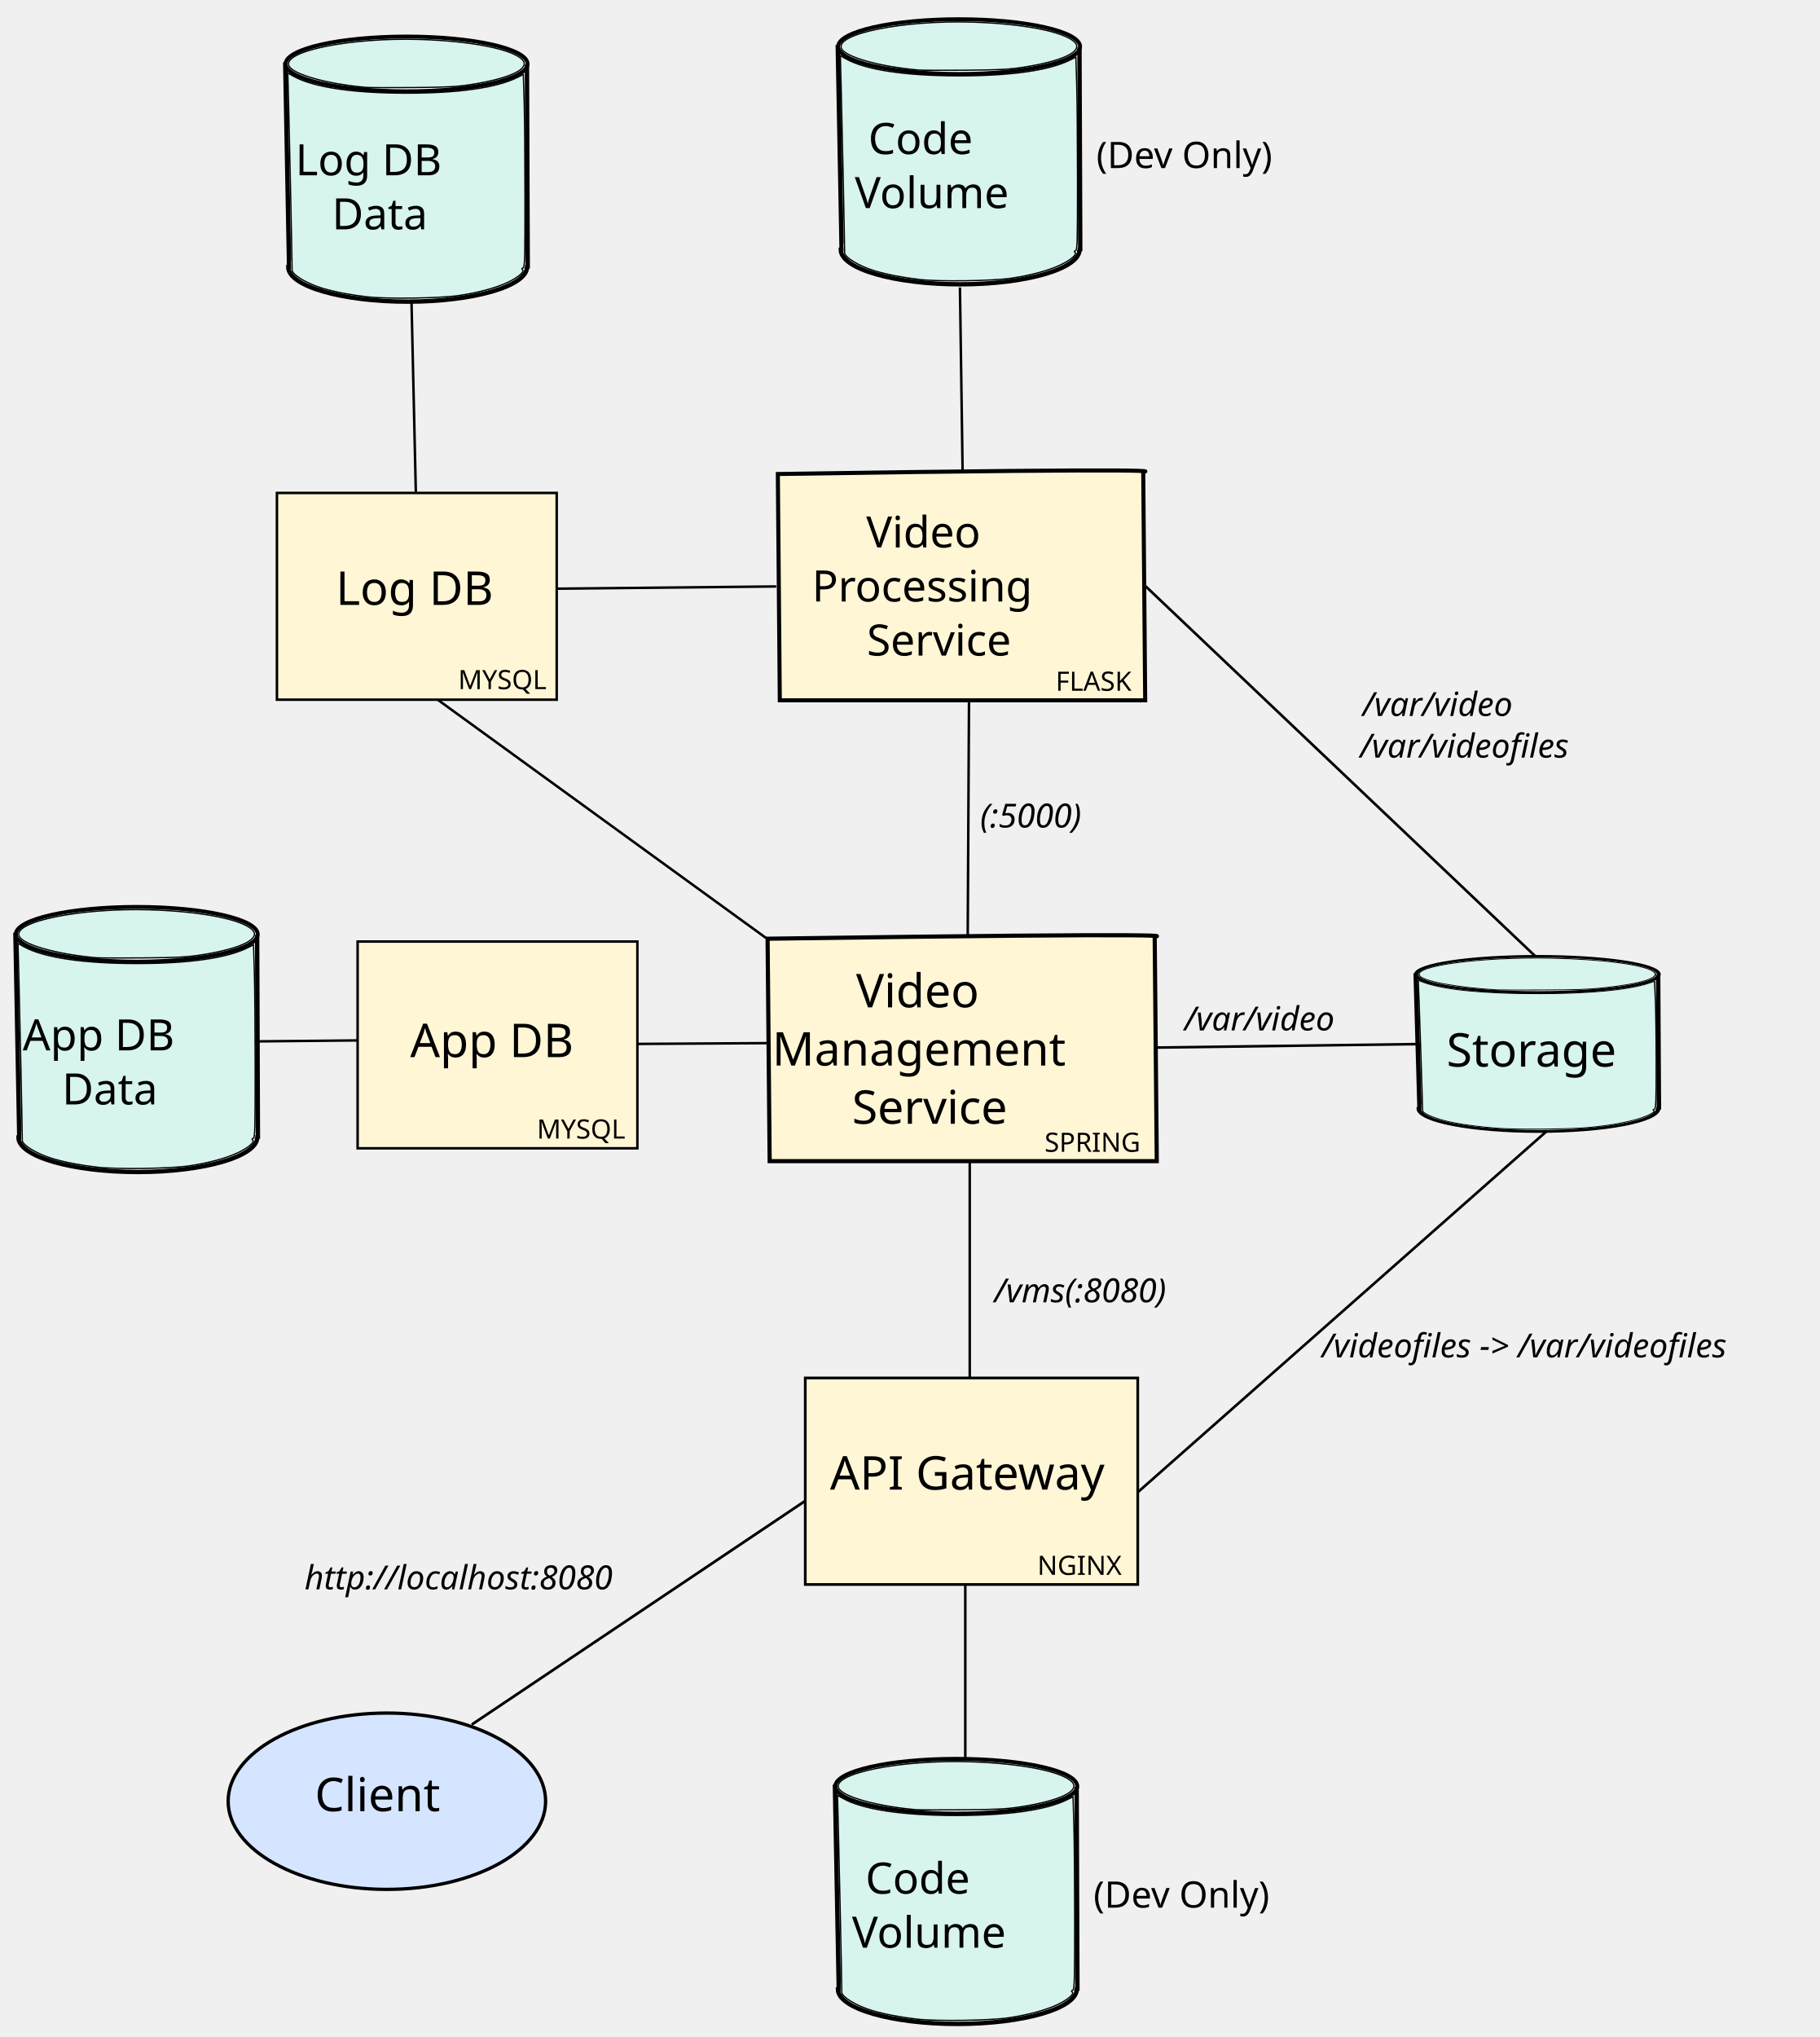
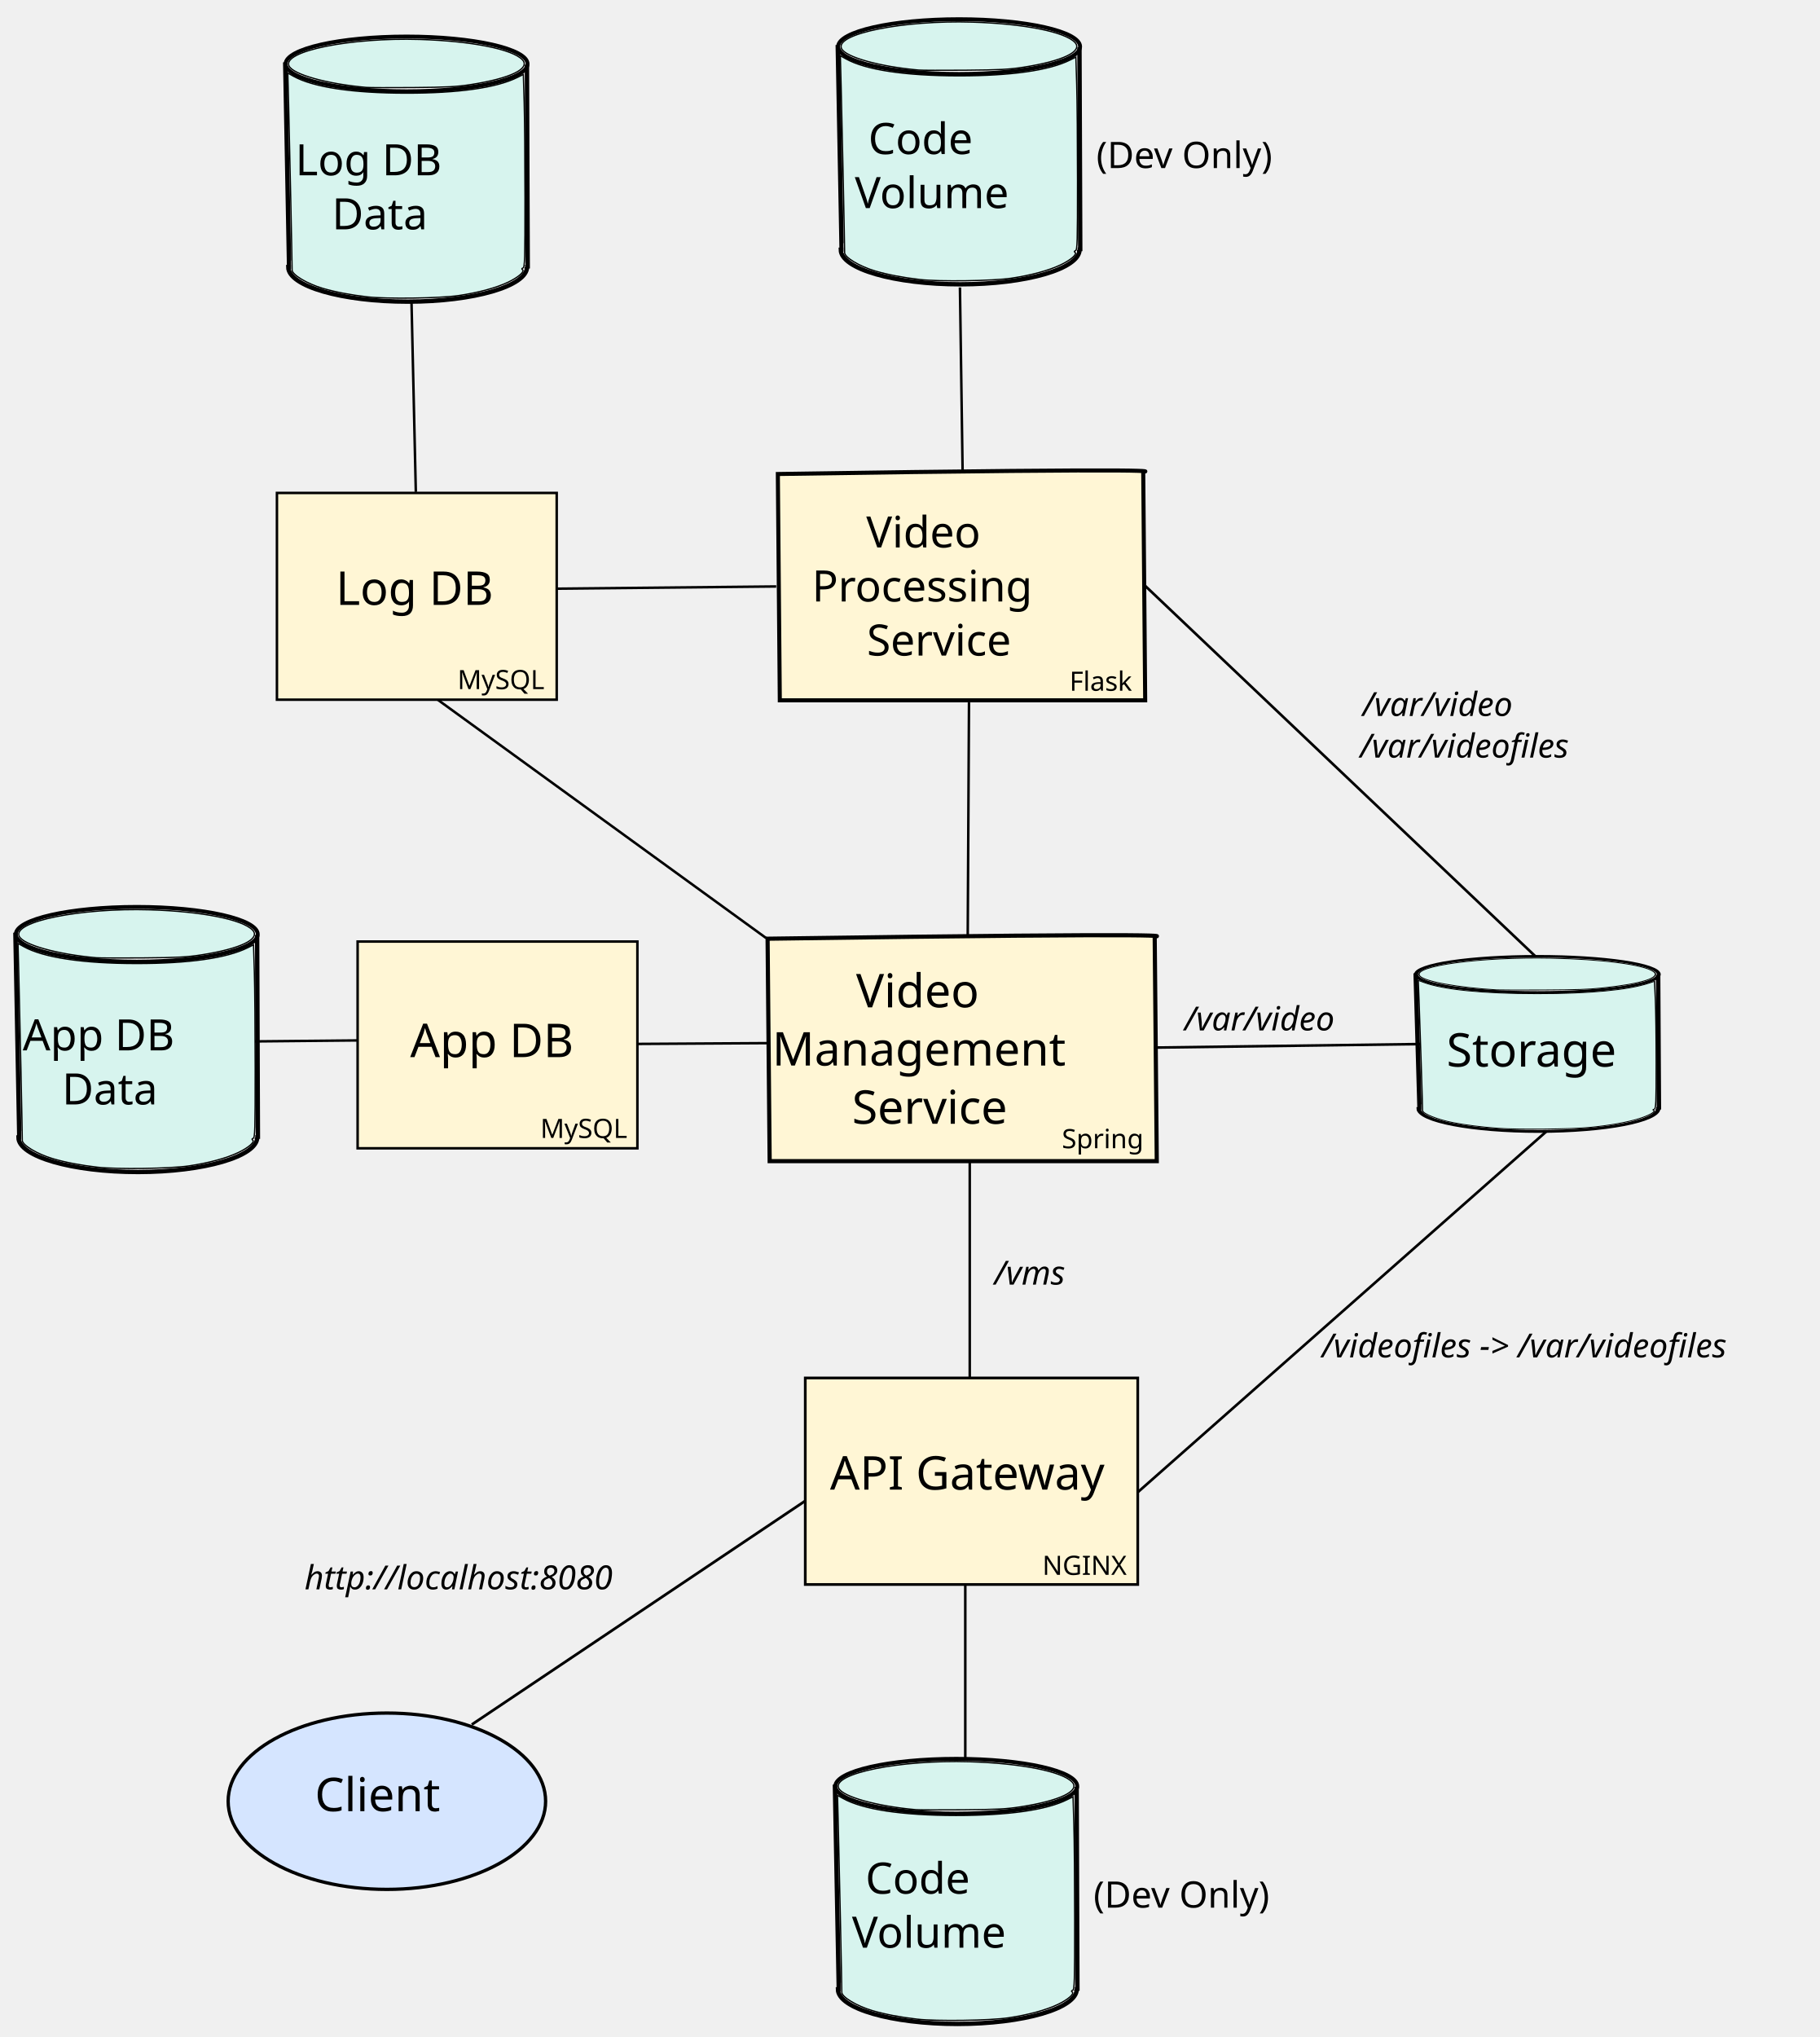
<svg xmlns="http://www.w3.org/2000/svg" width="193mm" height="216mm" viewBox="0 0 193 216" version="1.1" id="svg16">
  <defs id="defs10">
    </defs>
  <g id="layer1" transform="translate(0,-81)">
    <ellipse style="fill:#d5e5ff;fill-opacity:1;stroke:#000000;stroke-width:0.352;stroke-opacity:1" id="path971" cx="41.03" cy="271.999" rx="16.834" ry="9.349" />
    <path style="fill:#fff6d5;fill-opacity:1;stroke:#000000;stroke-width:0.44px;stroke-linecap:butt;stroke-linejoin:miter;stroke-opacity:1" d="m 81.406,180.539 c 46.982,-0.674 41.054,-0.225 41.054,-0.225 l 0.22,23.812 H 81.625 Z" id="path2435-6" />
    <path style="fill:#fff6d5;fill-opacity:1;stroke:#000000;stroke-width:0.431px;stroke-linecap:butt;stroke-linejoin:miter;stroke-opacity:1" d="m 82.493,131.262 c 44.346,-0.686 38.751,-0.229 38.751,-0.229 l 0.207,24.226 H 82.701 Z" id="path2435-6-2" />
    <text xml:space="preserve" style="font-style:normal;font-weight:normal;font-size:4.586px;line-height:1.25;font-family:sans-serif;text-align:center;letter-spacing:0px;word-spacing:0px;text-anchor:middle;fill:#000000;fill-opacity:1;stroke:none;stroke-width:0.265" x="101.966" y="139.049" id="text2572">
      <tspan id="tspan2570" x="102.696" y="139.049" style="font-size:4.586px;text-align:center;text-anchor:middle;stroke-width:0.265">Video </tspan>
      <tspan x="101.966" y="144.782" style="font-size:4.586px;text-align:center;text-anchor:middle;stroke-width:0.265" id="tspan2588">Processing</tspan>
      <tspan x="101.966" y="150.514" style="font-size:4.586px;text-align:center;text-anchor:middle;stroke-width:0.265" id="tspan2574"> Service</tspan>
    </text>
    <text xml:space="preserve" style="font-style:normal;font-weight:normal;font-size:4.939px;line-height:1.25;font-family:sans-serif;text-align:center;letter-spacing:0px;word-spacing:0px;text-anchor:middle;fill:#000000;fill-opacity:1;stroke:none;stroke-width:0.265" x="101.811" y="187.815" id="text2578">
      <tspan id="tspan2576" x="101.811" y="187.815" style="text-align:center;text-anchor:middle;stroke-width:0.265">Video</tspan>
      <tspan x="102.597" y="193.988" style="text-align:center;text-anchor:middle;stroke-width:0.265" id="tspan2580">Management </tspan>
      <tspan x="101.811" y="200.162" style="text-align:center;text-anchor:middle;stroke-width:0.265" id="tspan2582">Service</tspan>
    </text>
    <rect style="opacity:0;fill:#ffffff;fill-opacity:1;stroke:#000003;stroke-width:0.25;stroke-miterlimit:4;stroke-dasharray:none;stroke-opacity:1" id="rect2433-9" width="12.289" height="15.727" x="146.588" y="175.569" />
    <flowRoot xml:space="preserve" id="flowRoot2648" style="font-style:normal;font-weight:normal;font-size:18.667px;line-height:1.25;font-family:sans-serif;letter-spacing:0px;word-spacing:0px;fill:#000000;fill-opacity:1;stroke:none">
      <flowRegion id="flowRegion2650">
        <rect id="rect2652" width="138.571" height="144.286" x="574.286" y="432.52" />
      </flowRegion>
      <flowPara id="flowPara2654" />
    </flowRoot>
    <flowRoot xml:space="preserve" id="flowRoot2656" style="font-style:normal;font-weight:normal;font-size:18.667px;line-height:1.25;font-family:sans-serif;letter-spacing:0px;word-spacing:0px;fill:#000000;fill-opacity:1;stroke:none">
      <flowRegion id="flowRegion2658">
        <rect id="rect2660" width="158.571" height="145.714" x="567.143" y="431.091" />
      </flowRegion>
      <flowPara id="flowPara2662" />
    </flowRoot>
    <text xml:space="preserve" style="font-style:normal;font-weight:normal;font-size:4.004px;line-height:1.25;font-family:sans-serif;letter-spacing:0px;word-spacing:0px;fill:#000000;fill-opacity:1;stroke:none;stroke-width:0.215" x="9.942" y="128.085" id="text2596-4" transform="scale(0.9191573,1.087953)">
      <tspan x="9.942" y="131.628" style="font-size:4.939px;fill:#000000;fill-opacity:1;stroke-width:0.215" id="tspan2698" />
    </text>
    <text xml:space="preserve" style="font-style:normal;font-weight:normal;font-size:4.939px;line-height:1.25;font-family:sans-serif;letter-spacing:0px;word-spacing:0px;fill:#000000;fill-opacity:1;stroke:none;stroke-width:0.265" x="13.985" y="132.202" id="text2696">
      <tspan id="tspan2694" x="13.985" y="136.572" style="stroke-width:0.265" />
    </text>
    <text xml:space="preserve" style="font-style:normal;font-weight:normal;font-size:4.586px;line-height:1.25;font-family:sans-serif;letter-spacing:0px;word-spacing:0px;fill:#000000;fill-opacity:1;stroke:none;stroke-width:0.265" x="96.762" y="204.396" id="text2702">
      <tspan id="tspan2700" x="96.762" y="208.453" style="font-size:4.586px;stroke-width:0.265" />
    </text>
    <text xml:space="preserve" style="font-style:normal;font-weight:normal;font-size:4.939px;line-height:1.25;font-family:sans-serif;letter-spacing:0px;word-spacing:0px;fill:#000000;fill-opacity:1;stroke:none;stroke-width:0.265" x="33.393" y="273.053" id="text2720">
      <tspan id="tspan2718" x="33.393" y="273.053" style="stroke-width:0.265">Client</tspan>
    </text>
    <rect style="opacity:0;fill:#ffffff;fill-opacity:1;stroke:#000003;stroke-width:0.25;stroke-miterlimit:4;stroke-dasharray:none;stroke-opacity:1" id="rect2433-9-3" width="12.289" height="15.727" x="25.636" y="121.896" />
    <path style="fill:none;stroke:#000000;stroke-width:0.27px;stroke-linecap:butt;stroke-linejoin:miter;stroke-opacity:1" d="m 102.372,268.814 v -20.079" id="path2948" />
    <path style="fill:none;stroke:#000000;stroke-width:0.289px;stroke-linecap:butt;stroke-linejoin:miter;stroke-opacity:1" d="m 50.036,263.869 35.976,-24.129" id="path2950" />
    <path style="fill:none;stroke:#000000;stroke-width:0.265px;stroke-linecap:butt;stroke-linejoin:miter;stroke-opacity:1" d="M 102.845,230.26 V 204.085" id="path2952" />
    <path style="fill:none;stroke:#000000;stroke-width:0.276px;stroke-linecap:butt;stroke-linejoin:miter;stroke-opacity:1" d="m 122.404,192.084 28.392,-0.377" id="path2954" />
    <path style="fill:none;stroke:#000000;stroke-width:0.265px;stroke-linecap:butt;stroke-linejoin:miter;stroke-opacity:1" d="m 65.709,191.707 15.686,-0.095" id="path2956" />
    <path style="fill:none;stroke:#000000;stroke-width:0.265px;stroke-linecap:butt;stroke-linejoin:miter;stroke-opacity:1" d="M 26.994,191.429 40.759,191.295" id="path2958" />
    <path style="fill:none;stroke:#000000;stroke-width:0.265px;stroke-linecap:butt;stroke-linejoin:miter;stroke-opacity:1" d="M 81.25,180.47 44.233,153.61" id="path2960" />
    <path style="fill:none;stroke:#000000;stroke-width:0.265px;stroke-linecap:butt;stroke-linejoin:miter;stroke-opacity:1" d="m 55.726,143.454 26.593,-0.267" id="path2962" />
    <path style="fill:none;stroke:#000000;stroke-width:0.265px;stroke-linecap:butt;stroke-linejoin:miter;stroke-opacity:1" d="m 43.632,112.584 0.468,20.58" id="path2964" />
    <path style="fill:none;stroke:#000000;stroke-width:0.265px;stroke-linecap:butt;stroke-linejoin:miter;stroke-opacity:1" d="m 101.805,111.481 0.283,19.466" id="path2966" />
    <path style="fill:none;stroke:#000000;stroke-width:0.279px;stroke-linecap:butt;stroke-linejoin:miter;stroke-opacity:1" d="m 121.371,143.048 42.904,40.727" id="path2968" />
    <path style="fill:none;stroke:#000000;stroke-width:0.28px;stroke-linecap:butt;stroke-linejoin:miter;stroke-opacity:1" d="m 120.237,239.609 44.761,-39.514" id="path2970" />
    <text xml:space="preserve" style="font-style:normal;font-weight:normal;font-size:4.939px;line-height:1.25;font-family:sans-serif;letter-spacing:0px;word-spacing:0px;fill:#000000;fill-opacity:1;stroke:none;stroke-width:0.265" x="126.819" y="234.86" id="text2993">
      <tspan id="tspan2991" x="126.819" y="239.23" style="stroke-width:0.265" />
    </text>
    <text xml:space="preserve" style="font-style:normal;font-weight:normal;font-size:4.939px;line-height:1.25;font-family:sans-serif;letter-spacing:0px;word-spacing:0px;fill:#000000;fill-opacity:1;stroke:none;stroke-width:0.265" x="32.301" y="249.533" id="text3001">
      <tspan id="tspan2999" x="32.301" y="249.533" style="font-style:italic;font-size:3.528px;stroke-width:0.265">http://localhost:8080</tspan>
    </text>
    <flowRoot xml:space="preserve" id="flowRoot3003" style="font-style:normal;font-weight:normal;font-size:18.667px;line-height:1.25;font-family:sans-serif;letter-spacing:0px;word-spacing:0px;fill:#000000;fill-opacity:1;stroke:none">
      <flowRegion id="flowRegion3005">
        <rect id="rect3007" width="133.845" height="31.315" x="119.198" y="716.943" />
      </flowRegion>
      <flowPara id="flowPara3009" />
    </flowRoot>
-     <text xml:space="preserve" style="font-style:normal;font-weight:normal;font-size:3.881px;line-height:1.25;font-family:sans-serif;letter-spacing:0px;word-spacing:0px;fill:#000000;fill-opacity:1;stroke:none;stroke-width:0.265" x="105.438" y="219.091" id="text3033">
-       <tspan id="tspan3031" x="105.438" y="219.091" style="font-style:italic;font-size:3.528px;stroke-width:0.265">/vms(:8080)</tspan>
+     <text xml:space="preserve" style="font-style:normal;font-weight:normal;font-size:3.881px;line-height:1.25;font-family:sans-serif;letter-spacing:0px;word-spacing:0px;fill:#000000;fill-opacity:1;stroke:none;stroke-width:0.265" x="105.438" y="217.22" id="text3033">
+       <tspan id="tspan3031" x="105.438" y="217.22" style="font-style:italic;font-size:3.528px;stroke-width:0.265">/vms</tspan>
+       <tspan x="105.438" y="222.071" style="font-style:italic;font-size:3.528px;stroke-width:0.265" id="tspan188" />
    </text>
    <text xml:space="preserve" style="font-style:normal;font-weight:normal;font-size:4.939px;line-height:1.25;font-family:sans-serif;letter-spacing:0px;word-spacing:0px;fill:#000000;fill-opacity:1;stroke:none;stroke-width:0.265" x="116.273" y="98.821" id="text2997-8">
      <tspan id="tspan2995-9" x="116.273" y="98.821" style="font-style:normal;font-size:3.881px;stroke-width:0.265">(Dev Only)</tspan>
    </text>
-     <text xml:space="preserve" style="font-style:normal;font-weight:normal;font-size:3.881px;line-height:1.25;font-family:sans-serif;letter-spacing:0px;word-spacing:0px;fill:#000000;fill-opacity:1;stroke:none;stroke-width:0.265" x="110.782" y="203.132" id="text3055-2">
-       <tspan id="tspan3053-6" x="110.782" y="203.132" style="font-size:2.822px;stroke-width:0.265">SPRING</tspan>
-     </text>
-     <text xml:space="preserve" style="font-style:normal;font-weight:normal;font-size:3.881px;line-height:1.25;font-family:sans-serif;letter-spacing:0px;word-spacing:0px;fill:#000000;fill-opacity:1;stroke:none;stroke-width:0.265" x="111.949" y="154.248" id="text3055-6-0">
-       <tspan id="tspan3053-4-4" x="111.949" y="154.248" style="font-size:2.822px;stroke-width:0.265">FLASK</tspan>
+     <text xml:space="preserve" style="font-style:normal;font-weight:normal;font-size:3.881px;line-height:1.25;font-family:sans-serif;letter-spacing:0px;word-spacing:0px;fill:#000000;fill-opacity:1;stroke:none;stroke-width:0.265" x="112.615" y="202.754" id="text3055-2">
+       <tspan id="tspan3053-6" x="112.615" y="202.754" style="font-size:2.822px;stroke-width:0.265">Spring</tspan>
+     </text>
+     <text xml:space="preserve" style="font-style:normal;font-weight:normal;font-size:3.881px;line-height:1.25;font-family:sans-serif;letter-spacing:0px;word-spacing:0px;fill:#000000;fill-opacity:1;stroke:none;stroke-width:0.265" x="113.419" y="154.248" id="text3055-6-0">
+       <tspan id="tspan3053-4-4" x="113.419" y="154.248" style="font-size:2.822px;stroke-width:0.265">Flask</tspan>
    </text>
    <path style="fill:none;stroke:#000000;stroke-width:0.265px;stroke-linecap:butt;stroke-linejoin:miter;stroke-opacity:1" d="m 102.631,180.203 0.134,-24.722" id="path3109" />
-     <text xml:space="preserve" style="font-style:normal;font-weight:normal;font-size:3.881px;line-height:1.25;font-family:sans-serif;letter-spacing:0px;word-spacing:0px;fill:#000000;fill-opacity:1;stroke:none;stroke-width:0.265" x="103.956" y="168.747" id="text3033-8">
-       <tspan id="tspan3031-7" x="103.956" y="168.747" style="font-style:italic;font-size:3.528px;stroke-width:0.265">(:5000)</tspan>
-     </text>
    <text xml:space="preserve" style="font-style:normal;font-weight:normal;font-size:3.881px;line-height:1.25;font-family:sans-serif;letter-spacing:0px;word-spacing:0px;fill:#000000;fill-opacity:1;stroke:none;stroke-width:0.265" x="140.175" y="224.939" id="text3033-1">
      <tspan id="tspan3031-72" x="140.175" y="224.939" style="font-style:italic;font-size:3.528px;stroke-width:0.265">/videofiles -&gt; /var/videofiles</tspan>
    </text>
    <text xml:space="preserve" style="font-style:normal;font-weight:normal;font-size:3.881px;line-height:1.25;font-family:sans-serif;letter-spacing:0px;word-spacing:0px;fill:#000000;fill-opacity:1;stroke:none;stroke-width:0.265" x="125.605" y="190.263" id="text3033-7">
      <tspan id="tspan3031-2" x="125.605" y="190.263" style="font-style:italic;font-size:3.528px;stroke-width:0.265">/var/video</tspan>
    </text>
    <text xml:space="preserve" style="font-style:normal;font-weight:normal;font-size:3.881px;line-height:1.25;font-family:sans-serif;letter-spacing:0px;word-spacing:0px;fill:#000000;fill-opacity:1;stroke:none;stroke-width:0.265" x="144.494" y="156.925" id="text3033-7-2">
      <tspan id="tspan3031-2-6" x="144.494" y="156.925" style="font-style:italic;font-size:3.528px;stroke-width:0.265">/var/video</tspan>
    </text>
    <text xml:space="preserve" style="font-style:normal;font-weight:normal;font-size:3.881px;line-height:1.25;font-family:sans-serif;letter-spacing:0px;word-spacing:0px;fill:#000000;fill-opacity:1;stroke:none;stroke-width:0.265" x="144.227" y="161.334" id="text3033-7-1">
      <tspan id="tspan3031-2-0" x="144.227" y="161.334" style="font-style:italic;font-size:3.528px;stroke-width:0.265">/var/videofiles</tspan>
    </text>
    <path style="opacity:0;fill:#afdde9;fill-opacity:1;stroke:#000003;stroke-width:0.134;stroke-miterlimit:4;stroke-dasharray:none;stroke-opacity:1" d="m 98.646,275.868 c -3.751,-0.361 -6.942,-1.245 -8.29,-2.295 -1.982,-1.545 0.718,-3.316 6.414,-4.207 2.197,-0.344 8.742,-0.343 10.958,5.3e-4 3.662,0.568 6.347,1.598 6.887,2.641 0.281,0.543 0.248,0.724 -0.227,1.265 -0.916,1.043 -3.325,1.881 -6.927,2.407 -1.687,0.247 -7.024,0.361 -8.816,0.188 z" id="path4932" />
    <path style="opacity:0;fill:#afdde9;fill-opacity:1;stroke:#000003;stroke-width:0.134;stroke-miterlimit:4;stroke-dasharray:none;stroke-opacity:1" d="m 98.646,275.868 c -3.751,-0.361 -6.942,-1.245 -8.29,-2.295 -1.982,-1.545 0.718,-3.316 6.414,-4.207 2.197,-0.344 8.742,-0.343 10.958,5.3e-4 3.662,0.568 6.347,1.598 6.887,2.641 0.281,0.543 0.248,0.724 -0.227,1.265 -0.916,1.043 -3.325,1.881 -6.927,2.407 -1.687,0.247 -7.024,0.361 -8.816,0.188 z" id="path4934" />
    <path style="opacity:0;fill:#afdde9;fill-opacity:1;stroke:#000003;stroke-width:0.134;stroke-miterlimit:4;stroke-dasharray:none;stroke-opacity:1" d="m 99.978,297.974 c -4.525,-0.269 -8.503,-1.281 -9.818,-2.497 l -0.605,-0.56 -0.063,-6.08 c -0.035,-3.344 -0.101,-8.494 -0.146,-11.445 l -0.083,-5.364 0.497,-0.55 c 1.34,-1.483 5.48,-2.606 10.253,-2.779 l 2.238,-0.081 v -9.535 -9.535 h -8.532 -8.532 l -0.087,-1.424 c -0.048,-0.783 -0.087,-2.914 -0.087,-4.734 0,-3.04 -0.019,-3.315 -0.234,-3.371 -0.206,-0.054 -0.204,-0.063 0.021,-0.077 0.247,-0.015 0.252,-0.158 0.159,-4.96 l -0.095,-4.944 3.449,-1.3e-4 c 1.897,-1.4e-4 5.93,-0.04 8.962,-0.089 l 5.512,-0.088 v -12.807 -12.807 H 92.093 81.402 v -1.938 c 0,-1.633 0.031,-1.938 0.2,-1.938 0.168,0 0.2,0.29 0.2,1.804 v 1.804 h 20.399 20.399 l -0.076,-1.804 c -0.063,-1.503 -0.044,-1.804 0.114,-1.804 0.155,0 0.189,0.355 0.189,1.938 v 1.938 h -9.956 -9.956 v 12.827 12.827 l 7.918,-0.085 c 4.355,-0.047 8.266,-0.041 8.692,0.013 0.7,0.088 0.766,0.124 0.688,0.371 -0.048,0.15 -0.043,2.275 0.011,4.723 0.089,4.023 0.119,4.443 0.315,4.371 0.181,-0.066 0.176,-0.032 -0.03,0.202 -0.232,0.264 -0.244,0.571 -0.2,5.168 l 0.046,4.887 -8.988,-5e-5 -8.988,-4e-5 0.034,9.521 0.034,9.521 2.005,0.089 c 6.359,0.284 11.038,2.027 10.696,3.986 -0.104,0.599 -0.108,-0.009 0.075,11.764 0.178,11.411 0.243,10.582 -0.897,11.337 -1.355,0.898 -4.181,1.677 -7.319,2.018 -1.449,0.157 -5.659,0.27 -7.032,0.189 z m 5.011,-0.32 c 4.697,-0.297 8.306,-1.22 9.623,-2.463 1.65,-1.556 -1.273,-3.25 -6.951,-4.029 -2.156,-0.296 -7.976,-0.337 -10.023,-0.072 -3.199,0.415 -5.622,1.084 -6.889,1.903 -0.682,0.441 -0.795,0.571 -0.795,0.917 0,0.222 -0.06,0.404 -0.134,0.404 -0.241,0 -0.141,0.249 0.301,0.754 1.099,1.255 4.777,2.263 9.394,2.574 2.348,0.158 3.108,0.16 5.473,0.01 z m 9.875,-13.695 c -0.092,-5.145 -0.171,-9.545 -0.176,-9.779 l -0.01,-0.425 -0.76,0.458 c -1.404,0.846 -3.455,1.451 -6.389,1.885 -2.486,0.368 -8.423,0.332 -10.982,-0.066 -2.991,-0.465 -5.2,-1.194 -6.401,-2.111 l -0.546,-0.417 0.048,2.354 c 0.027,1.295 0.104,5.684 0.172,9.753 0.068,4.069 0.156,7.432 0.196,7.472 0.04,0.04 0.178,-0.021 0.307,-0.134 0.965,-0.85 3.868,-1.703 7.251,-2.13 2.165,-0.274 7.92,-0.235 10.156,0.068 3.195,0.433 6.283,1.416 7.026,2.237 0.128,0.142 0.243,0.242 0.255,0.224 0.012,-0.019 -0.054,-4.244 -0.145,-9.389 z m -7.536,-8.141 c 2.836,-0.395 4.787,-0.937 6.214,-1.728 3.529,-1.956 -0.089,-4.312 -7.751,-5.046 -2.095,-0.201 -7.282,-0.08 -9.154,0.213 -4.264,0.667 -7.083,1.968 -7.083,3.271 0,1.516 3.841,2.972 9.154,3.471 1.792,0.168 6.877,0.062 8.619,-0.181 z m 12.74,-33.453 c -0.027,-3.804 -0.085,-8.143 -0.129,-9.644 l -0.08,-2.728 -11.577,0.089 c -6.368,0.049 -14.176,0.129 -17.352,0.177 l -5.775,0.088 0.073,9.299 c 0.04,5.115 0.096,9.375 0.125,9.466 0.041,0.133 3.639,0.167 17.408,0.167 h 17.356 z" id="path4936" />
    <rect style="fill:#fff6d5;fill-opacity:1;stroke:#000000;stroke-width:0.265;stroke-opacity:1" id="rect183" width="29.671" height="21.923" x="37.927" y="180.84" />
    <text xml:space="preserve" style="font-style:normal;font-weight:normal;font-size:4.939px;line-height:1.25;font-family:sans-serif;letter-spacing:0px;word-spacing:0px;fill:#000000;fill-opacity:1;stroke:none;stroke-width:0.265" x="43.505" y="193.092" id="text2596">
      <tspan id="tspan2594" x="43.505" y="193.092" style="stroke-width:0.265">App DB</tspan>
    </text>
-     <text xml:space="preserve" style="font-style:normal;font-weight:normal;font-size:3.881px;line-height:1.25;font-family:sans-serif;letter-spacing:0px;word-spacing:0px;fill:#000000;fill-opacity:1;stroke:none;stroke-width:0.265" x="56.933" y="201.73" id="text3055-6">
-       <tspan id="tspan3053-4" x="56.933" y="201.73" style="font-size:2.822px;stroke-width:0.265">MYSQL</tspan>
-     </text>
    <rect style="fill:#fff6d5;fill-opacity:1;stroke:#000000;stroke-width:0.265;stroke-opacity:1" id="rect183-3" width="29.671" height="21.923" x="29.37" y="133.271" />
-     <text xml:space="preserve" style="font-style:normal;font-weight:normal;font-size:3.881px;line-height:1.25;font-family:sans-serif;letter-spacing:0px;word-spacing:0px;fill:#000000;fill-opacity:1;stroke:none;stroke-width:0.265" x="48.583" y="154.074" id="text3055-6-9">
-       <tspan id="tspan3053-4-5" x="48.583" y="154.074" style="font-size:2.822px;stroke-width:0.265">MYSQL</tspan>
+     <text xml:space="preserve" style="font-style:normal;font-weight:normal;font-size:3.881px;line-height:1.25;font-family:sans-serif;letter-spacing:0px;word-spacing:0px;fill:#000000;fill-opacity:1;stroke:none;stroke-width:0.265" x="48.51" y="154.074" id="text3055-6-9">
+       <tspan id="tspan3053-4-5" x="48.51" y="154.074" style="font-size:2.822px;stroke-width:0.265">MySQL</tspan>
    </text>
    <text xml:space="preserve" style="font-style:normal;font-weight:normal;font-size:4.939px;line-height:1.25;font-family:sans-serif;letter-spacing:0px;word-spacing:0px;fill:#000000;fill-opacity:1;stroke:none;stroke-width:0.265" x="35.614" y="145.139" id="text2596-1-6">
      <tspan id="tspan2594-2-8" x="35.614" y="145.139" style="stroke-width:0.265">Log DB</tspan>
      <tspan x="35.614" y="151.312" style="stroke-width:0.265" id="tspan2646-8" />
    </text>
    <rect style="fill:#fff6d5;fill-opacity:1;stroke:#000000;stroke-width:0.288;stroke-opacity:1" id="rect183-6" width="35.26" height="21.899" x="85.402" y="227.118" />
    <text xml:space="preserve" style="font-style:normal;font-weight:normal;font-size:4.939px;line-height:1.25;font-family:sans-serif;letter-spacing:0px;word-spacing:0px;fill:#000000;fill-opacity:1;stroke:none;stroke-width:0.265" x="88.028" y="238.957" id="text2596-7">
      <tspan id="tspan2594-5" x="88.028" y="238.957" style="stroke-width:0.265">API Gateway</tspan>
    </text>
-     <text xml:space="preserve" style="font-style:normal;font-weight:normal;font-size:3.881px;line-height:1.25;font-family:sans-serif;letter-spacing:0px;word-spacing:0px;fill:#000000;fill-opacity:1;stroke:none;stroke-width:0.265" x="110.008" y="247.996" id="text3055-6-3">
-       <tspan id="tspan3053-4-56" x="110.008" y="247.996" style="font-size:2.822px;stroke-width:0.265">NGINX</tspan>
+     <text xml:space="preserve" style="font-style:normal;font-weight:normal;font-size:3.881px;line-height:1.25;font-family:sans-serif;letter-spacing:0px;word-spacing:0px;fill:#000000;fill-opacity:1;stroke:none;stroke-width:0.265" x="110.538" y="247.996" id="text3055-6-3">
+       <tspan id="tspan3053-4-56" x="110.538" y="247.996" style="font-size:2.822px;stroke-width:0.265">NGINX</tspan>
    </text>
    <flowRoot xml:space="preserve" id="flowRoot250" style="font-style:normal;font-weight:normal;font-size:40px;line-height:1.25;font-family:sans-serif;letter-spacing:0px;word-spacing:0px;fill:#000000;fill-opacity:1;stroke:none">
      <flowRegion id="flowRegion252">
        <rect id="rect254" width="127.279" height="91.419" x="334.361" y="666.436" />
      </flowRegion>
      <flowPara id="flowPara256" />
    </flowRoot>
    <g id="g1266" transform="translate(-2.138156,51.85029)">
      <g id="g1197">
        <ellipse style="fill:#ffffff;fill-opacity:1;stroke:#000000;stroke-width:0.416;stroke-opacity:1" id="path118-76" cx="103.856" cy="34.091" rx="12.829" ry="2.903" />
        <path style="fill:none;stroke:#000000;stroke-width:0.464px;stroke-linecap:butt;stroke-linejoin:miter;stroke-opacity:1" d="m 90.983,33.921 0.418,22.075" id="path139-6" />
        <path style="fill:none;stroke:#000000;stroke-width:0.464px;stroke-linecap:butt;stroke-linejoin:miter;stroke-opacity:1" d="m 116.62,34.167 0.083,21.62" id="path139-5-9" />
        <path style="fill:#ffffff;fill-opacity:1;stroke:#000000;stroke-width:0.463;stroke-opacity:1" id="path298" d="M 116.631,55.622 A 12.663,3.676 0 0 1 103.99,59.298 12.663,3.676 0 0 1 91.305,55.635 L 103.968,55.622 Z" />
        <path style="fill:#ffffff;stroke:#ffffff;stroke-width:0.265px;stroke-linecap:butt;stroke-linejoin:miter;stroke-opacity:1" d="m 91.974,55.789 c 8.052,-0.033 16.103,-0.067 24.154,-0.1" id="path300" transform="matrix(1.015949,0,0,3.718152,-1.626108,-151.6578)" />
        <path style="fill:#ffffff;stroke:#ffffff;stroke-width:0.265px;stroke-linecap:butt;stroke-linejoin:miter;stroke-opacity:1" d="m 91.974,55.789 c 8.052,-0.033 16.103,-0.067 24.154,-0.1" id="path300-9" transform="matrix(0.04895012,0,0,3.790597,87.09796,-156.0299)" />
        <path style="fill:#ffffff;stroke:#ffffff;stroke-width:0.265px;stroke-linecap:butt;stroke-linejoin:miter;stroke-opacity:1" d="m 91.974,55.789 c 8.052,-0.033 16.103,-0.067 24.154,-0.1" id="path300-9-2" transform="matrix(0.04895012,0,0,3.790597,110.7346,-155.9631)" />
      </g>
      <path transform="scale(0.2645833)" id="path1246" d="m 376.815,222.195 c -6.782,-0.775 -12.9,-1.94 -17.898,-3.409 -6.303,-1.853 -12.347,-5.486 -12.277,-7.381 0.046,-1.223 -1.018,-51.923 -1.399,-66.646 l -0.316,-12.241 2.249,1.257 c 7.891,4.411 23.738,6.795 45.218,6.804 20.941,0.009 36.265,-2.171 44.605,-6.346 l 2.32,-1.161 0.331,10.954 c 0.182,6.025 0.331,23.405 0.332,38.622 0.001,24.78 -0.082,27.701 -0.799,27.976 -0.533,0.205 -0.613,0.423 -0.238,0.655 1.116,0.69 -1.572,3.059 -5.696,5.022 -4.771,2.27 -11.866,4.194 -19.783,5.364 -7.563,1.117 -28.816,1.424 -36.651,0.53 z" style="fill:#d7f4ee;fill-opacity:1;stroke:#000000;stroke-width:0.505;stroke-opacity:1" />
      <path transform="scale(0.2645833)" id="path1254" d="m 376.343,138.248 c -15.713,-1.375 -29.383,-5.188 -30.953,-8.634 -2.687,-5.896 24.657,-11.412 52.419,-10.574 20.689,0.625 37.14,3.878 41.14,8.136 3.329,3.543 -4.831,7.476 -20.587,9.922 -5.792,0.899 -9.582,1.096 -23.33,1.211 -9.028,0.076 -17.438,0.048 -18.688,-0.061 z" style="fill:#d7f4ee;fill-opacity:1;stroke:#000000;stroke-width:0.505;stroke-opacity:1" />
    </g>
    <text xml:space="preserve" style="font-style:normal;font-weight:normal;font-size:4.586px;line-height:1.25;font-family:sans-serif;text-align:center;letter-spacing:0px;word-spacing:0px;text-anchor:middle;fill:#000000;fill-opacity:1;stroke:none;stroke-width:0.265" x="101.801" y="97.335" id="text2706-3">
      <tspan id="tspan2704-7" x="101.801" y="97.335" style="font-size:4.586px;text-align:center;text-anchor:middle;stroke-width:0.265">Code</tspan>
      <tspan x="101.801" y="103.068" style="font-size:4.586px;text-align:center;text-anchor:middle;stroke-width:0.265" id="tspan2708-4">Volume</tspan>
    </text>
    <g transform="translate(-60.73594,53.68832)" id="g1266-2">
      <g id="g1197-37">
        <ellipse style="fill:#ffffff;fill-opacity:1;stroke:#000000;stroke-width:0.416;stroke-opacity:1" id="path118-76-5" cx="103.856" cy="34.091" rx="12.829" ry="2.903" />
        <path style="fill:none;stroke:#000000;stroke-width:0.464px;stroke-linecap:butt;stroke-linejoin:miter;stroke-opacity:1" d="m 90.983,33.921 0.418,22.075" id="path139-6-9" />
        <path style="fill:none;stroke:#000000;stroke-width:0.464px;stroke-linecap:butt;stroke-linejoin:miter;stroke-opacity:1" d="m 116.62,34.167 0.083,21.62" id="path139-5-9-2" />
        <path style="fill:#ffffff;fill-opacity:1;stroke:#000000;stroke-width:0.463;stroke-opacity:1" id="path298-28" d="M 116.631,55.622 A 12.663,3.676 0 0 1 103.99,59.298 12.663,3.676 0 0 1 91.305,55.635 L 103.968,55.622 Z" />
        <path style="fill:#ffffff;stroke:#ffffff;stroke-width:0.265px;stroke-linecap:butt;stroke-linejoin:miter;stroke-opacity:1" d="m 91.974,55.789 c 8.052,-0.033 16.103,-0.067 24.154,-0.1" id="path300-97" transform="matrix(1.015949,0,0,3.718152,-1.626108,-151.6578)" />
        <path style="fill:#ffffff;stroke:#ffffff;stroke-width:0.265px;stroke-linecap:butt;stroke-linejoin:miter;stroke-opacity:1" d="m 91.974,55.789 c 8.052,-0.033 16.103,-0.067 24.154,-0.1" id="path300-9-3" transform="matrix(0.04895012,0,0,3.790597,87.09796,-156.0299)" />
        <path style="fill:#ffffff;stroke:#ffffff;stroke-width:0.265px;stroke-linecap:butt;stroke-linejoin:miter;stroke-opacity:1" d="m 91.974,55.789 c 8.052,-0.033 16.103,-0.067 24.154,-0.1" id="path300-9-2-6" transform="matrix(0.04895012,0,0,3.790597,110.7346,-155.9631)" />
      </g>
      <path transform="scale(0.2645833)" id="path1246-1" d="m 376.815,222.195 c -6.782,-0.775 -12.9,-1.94 -17.898,-3.409 -6.303,-1.853 -12.347,-5.486 -12.277,-7.381 0.046,-1.223 -1.018,-51.923 -1.399,-66.646 l -0.316,-12.241 2.249,1.257 c 7.891,4.411 23.738,6.795 45.218,6.804 20.941,0.009 36.265,-2.171 44.605,-6.346 l 2.32,-1.161 0.331,10.954 c 0.182,6.025 0.331,23.405 0.332,38.622 0.001,24.78 -0.082,27.701 -0.799,27.976 -0.533,0.205 -0.613,0.423 -0.238,0.655 1.116,0.69 -1.572,3.059 -5.696,5.022 -4.771,2.27 -11.866,4.194 -19.783,5.364 -7.563,1.117 -28.816,1.424 -36.651,0.53 z" style="fill:#d7f4ee;fill-opacity:1;stroke:#000000;stroke-width:0.505;stroke-opacity:1" />
      <path transform="scale(0.2645833)" id="path1254-2" d="m 376.343,138.248 c -15.713,-1.375 -29.383,-5.188 -30.953,-8.634 -2.687,-5.896 24.657,-11.412 52.419,-10.574 20.689,0.625 37.14,3.878 41.14,8.136 3.329,3.543 -4.831,7.476 -20.587,9.922 -5.792,0.899 -9.582,1.096 -23.33,1.211 -9.028,0.076 -17.438,0.048 -18.688,-0.061 z" style="fill:#d7f4ee;fill-opacity:1;stroke:#000000;stroke-width:0.505;stroke-opacity:1" />
    </g>
    <text xml:space="preserve" style="font-style:normal;font-weight:normal;font-size:4.586px;line-height:1.25;font-family:sans-serif;text-align:center;letter-spacing:0px;word-spacing:0px;text-anchor:middle;fill:#000000;fill-opacity:1;stroke:none;stroke-width:0.265" x="43.252" y="99.59" id="text4730-5">
      <tspan x="43.252" y="99.59" style="font-size:4.586px;text-align:center;text-anchor:middle;stroke-width:0.265" id="tspan4732-4">Log DB</tspan>
      <tspan x="43.252" y="105.322" style="font-size:4.586px;text-align:center;text-anchor:middle;stroke-width:0.265" id="tspan194">Data</tspan>
    </text>
    <g transform="matrix(1.003261,0,0,0.6607046,58.85257,161.7959)" id="g1266-2-9">
      <g id="g1197-37-4">
        <ellipse style="fill:#ffffff;fill-opacity:1;stroke:#000000;stroke-width:0.416;stroke-opacity:1" id="path118-76-5-7" cx="103.856" cy="34.091" rx="12.829" ry="2.903" />
        <path style="fill:none;stroke:#000000;stroke-width:0.464px;stroke-linecap:butt;stroke-linejoin:miter;stroke-opacity:1" d="m 90.983,33.921 0.418,22.075" id="path139-6-9-8" />
        <path style="fill:none;stroke:#000000;stroke-width:0.464px;stroke-linecap:butt;stroke-linejoin:miter;stroke-opacity:1" d="m 116.62,34.167 0.083,21.62" id="path139-5-9-2-4" />
        <path style="fill:#ffffff;fill-opacity:1;stroke:#000000;stroke-width:0.463;stroke-opacity:1" id="path298-28-5" d="M 116.631,55.622 A 12.663,3.676 0 0 1 103.99,59.298 12.663,3.676 0 0 1 91.305,55.635 L 103.968,55.622 Z" />
        <path style="fill:#ffffff;stroke:#ffffff;stroke-width:0.265px;stroke-linecap:butt;stroke-linejoin:miter;stroke-opacity:1" d="m 91.974,55.789 c 8.052,-0.033 16.103,-0.067 24.154,-0.1" id="path300-97-0" transform="matrix(1.015949,0,0,3.718152,-1.626108,-151.6578)" />
        <path style="fill:#ffffff;stroke:#ffffff;stroke-width:0.265px;stroke-linecap:butt;stroke-linejoin:miter;stroke-opacity:1" d="m 91.974,55.789 c 8.052,-0.033 16.103,-0.067 24.154,-0.1" id="path300-9-3-3" transform="matrix(0.04895012,0,0,3.790597,87.09796,-156.0299)" />
        <path style="fill:#ffffff;stroke:#ffffff;stroke-width:0.265px;stroke-linecap:butt;stroke-linejoin:miter;stroke-opacity:1" d="m 91.974,55.789 c 8.052,-0.033 16.103,-0.067 24.154,-0.1" id="path300-9-2-6-6" transform="matrix(0.04895012,0,0,3.790597,110.7346,-155.9631)" />
      </g>
      <path transform="scale(0.2645833)" id="path1246-1-1" d="m 376.815,222.195 c -6.782,-0.775 -12.9,-1.94 -17.898,-3.409 -6.303,-1.853 -12.347,-5.486 -12.277,-7.381 0.046,-1.223 -1.018,-51.923 -1.399,-66.646 l -0.316,-12.241 2.249,1.257 c 7.891,4.411 23.738,6.795 45.218,6.804 20.941,0.009 36.265,-2.171 44.605,-6.346 l 2.32,-1.161 0.331,10.954 c 0.182,6.025 0.331,23.405 0.332,38.622 0.001,24.78 -0.082,27.701 -0.799,27.976 -0.533,0.205 -0.613,0.423 -0.238,0.655 1.116,0.69 -1.572,3.059 -5.696,5.022 -4.771,2.27 -11.866,4.194 -19.783,5.364 -7.563,1.117 -28.816,1.424 -36.651,0.53 z" style="fill:#d7f4ee;fill-opacity:1;stroke:#000000;stroke-width:0.505;stroke-opacity:1" />
      <path transform="scale(0.2645833)" id="path1254-2-0" d="m 376.343,138.248 c -15.713,-1.375 -29.383,-5.188 -30.953,-8.634 -2.687,-5.896 24.657,-11.412 52.419,-10.574 20.689,0.625 37.14,3.878 41.14,8.136 3.329,3.543 -4.831,7.476 -20.587,9.922 -5.792,0.899 -9.582,1.096 -23.33,1.211 -9.028,0.076 -17.438,0.048 -18.688,-0.061 z" style="fill:#d7f4ee;fill-opacity:1;stroke:#000000;stroke-width:0.505;stroke-opacity:1" />
    </g>
    <text xml:space="preserve" style="font-style:normal;font-weight:normal;font-size:4.939px;line-height:1.25;font-family:sans-serif;letter-spacing:0px;word-spacing:0px;fill:#000000;fill-opacity:1;stroke:none;stroke-width:0.265" x="153.409" y="194.1" id="text2596-1">
      <tspan id="tspan2594-2" x="153.409" y="194.1" style="stroke-width:0.265">Storage</tspan>
      <tspan x="153.409" y="200.274" style="stroke-width:0.265" id="tspan2646" />
    </text>
    <g transform="translate(-89.35039,145.9796)" id="g1266-2-6">
      <g id="g1197-37-1">
        <ellipse style="fill:#ffffff;fill-opacity:1;stroke:#000000;stroke-width:0.416;stroke-opacity:1" id="path118-76-5-5" cx="103.856" cy="34.091" rx="12.829" ry="2.903" />
        <path style="fill:none;stroke:#000000;stroke-width:0.464px;stroke-linecap:butt;stroke-linejoin:miter;stroke-opacity:1" d="m 90.983,33.921 0.418,22.075" id="path139-6-9-5" />
        <path style="fill:none;stroke:#000000;stroke-width:0.464px;stroke-linecap:butt;stroke-linejoin:miter;stroke-opacity:1" d="m 116.62,34.167 0.083,21.62" id="path139-5-9-2-47" />
        <path style="fill:#ffffff;fill-opacity:1;stroke:#000000;stroke-width:0.463;stroke-opacity:1" id="path298-28-6" d="M 116.631,55.622 A 12.663,3.676 0 0 1 103.99,59.298 12.663,3.676 0 0 1 91.305,55.635 L 103.968,55.622 Z" />
        <path style="fill:#ffffff;stroke:#ffffff;stroke-width:0.265px;stroke-linecap:butt;stroke-linejoin:miter;stroke-opacity:1" d="m 91.974,55.789 c 8.052,-0.033 16.103,-0.067 24.154,-0.1" id="path300-97-5" transform="matrix(1.015949,0,0,3.718152,-1.626108,-151.6578)" />
        <path style="fill:#ffffff;stroke:#ffffff;stroke-width:0.265px;stroke-linecap:butt;stroke-linejoin:miter;stroke-opacity:1" d="m 91.974,55.789 c 8.052,-0.033 16.103,-0.067 24.154,-0.1" id="path300-9-3-6" transform="matrix(0.04895012,0,0,3.790597,87.09796,-156.0299)" />
        <path style="fill:#ffffff;stroke:#ffffff;stroke-width:0.265px;stroke-linecap:butt;stroke-linejoin:miter;stroke-opacity:1" d="m 91.974,55.789 c 8.052,-0.033 16.103,-0.067 24.154,-0.1" id="path300-9-2-6-9" transform="matrix(0.04895012,0,0,3.790597,110.7346,-155.9631)" />
      </g>
      <path transform="scale(0.2645833)" id="path1246-1-3" d="m 376.815,222.195 c -6.782,-0.775 -12.9,-1.94 -17.898,-3.409 -6.303,-1.853 -12.347,-5.486 -12.277,-7.381 0.046,-1.223 -1.018,-51.923 -1.399,-66.646 l -0.316,-12.241 2.249,1.257 c 7.891,4.411 23.738,6.795 45.218,6.804 20.941,0.009 36.265,-2.171 44.605,-6.346 l 2.32,-1.161 0.331,10.954 c 0.182,6.025 0.331,23.405 0.332,38.622 0.001,24.78 -0.082,27.701 -0.799,27.976 -0.533,0.205 -0.613,0.423 -0.238,0.655 1.116,0.69 -1.572,3.059 -5.696,5.022 -4.771,2.27 -11.866,4.194 -19.783,5.364 -7.563,1.117 -28.816,1.424 -36.651,0.53 z" style="fill:#d7f4ee;fill-opacity:1;stroke:#000000;stroke-width:0.505;stroke-opacity:1" />
      <path transform="scale(0.2645833)" id="path1254-2-7" d="m 376.343,138.248 c -15.713,-1.375 -29.383,-5.188 -30.953,-8.634 -2.687,-5.896 24.657,-11.412 52.419,-10.574 20.689,0.625 37.14,3.878 41.14,8.136 3.329,3.543 -4.831,7.476 -20.587,9.922 -5.792,0.899 -9.582,1.096 -23.33,1.211 -9.028,0.076 -17.438,0.048 -18.688,-0.061 z" style="fill:#d7f4ee;fill-opacity:1;stroke:#000000;stroke-width:0.505;stroke-opacity:1" />
    </g>
    <text xml:space="preserve" style="font-style:normal;font-weight:normal;font-size:4.586px;line-height:1.25;font-family:sans-serif;text-align:center;letter-spacing:0px;word-spacing:0px;text-anchor:middle;fill:#000000;fill-opacity:1;stroke:none;stroke-width:0.265" x="14.63" y="192.382" id="text4730">
      <tspan x="14.63" y="192.382" style="font-size:4.586px;text-align:center;text-anchor:middle;stroke-width:0.265" id="tspan4732">App DB</tspan>
      <tspan x="14.63" y="198.114" style="font-size:4.586px;text-align:center;text-anchor:middle;stroke-width:0.265" id="tspan190">Data</tspan>
    </text>
    <text xml:space="preserve" style="font-style:normal;font-weight:normal;font-size:4.939px;line-height:1.25;font-family:sans-serif;letter-spacing:0px;word-spacing:0px;fill:#000000;fill-opacity:1;stroke:none;stroke-width:0.265" x="115.972" y="283.287" id="text2997-8-5">
      <tspan id="tspan2995-9-4" x="115.972" y="283.287" style="font-style:normal;font-size:3.881px;stroke-width:0.265">(Dev Only)</tspan>
    </text>
    <g transform="translate(-2.438752,236.3159)" id="g1266-7">
      <g id="g1197-4">
        <ellipse style="fill:#ffffff;fill-opacity:1;stroke:#000000;stroke-width:0.416;stroke-opacity:1" id="path118-76-4" cx="103.856" cy="34.091" rx="12.829" ry="2.903" />
        <path style="fill:none;stroke:#000000;stroke-width:0.464px;stroke-linecap:butt;stroke-linejoin:miter;stroke-opacity:1" d="m 90.983,33.921 0.418,22.075" id="path139-6-3" />
        <path style="fill:none;stroke:#000000;stroke-width:0.464px;stroke-linecap:butt;stroke-linejoin:miter;stroke-opacity:1" d="m 116.62,34.167 0.083,21.62" id="path139-5-9-0" />
        <path style="fill:#ffffff;fill-opacity:1;stroke:#000000;stroke-width:0.463;stroke-opacity:1" id="path298-7" d="M 116.631,55.622 A 12.663,3.676 0 0 1 103.99,59.298 12.663,3.676 0 0 1 91.305,55.635 L 103.968,55.622 Z" />
        <path style="fill:#ffffff;stroke:#ffffff;stroke-width:0.265px;stroke-linecap:butt;stroke-linejoin:miter;stroke-opacity:1" d="m 91.974,55.789 c 8.052,-0.033 16.103,-0.067 24.154,-0.1" id="path300-8" transform="matrix(1.015949,0,0,3.718152,-1.626108,-151.6578)" />
        <path style="fill:#ffffff;stroke:#ffffff;stroke-width:0.265px;stroke-linecap:butt;stroke-linejoin:miter;stroke-opacity:1" d="m 91.974,55.789 c 8.052,-0.033 16.103,-0.067 24.154,-0.1" id="path300-9-6" transform="matrix(0.04895012,0,0,3.790597,87.09796,-156.0299)" />
        <path style="fill:#ffffff;stroke:#ffffff;stroke-width:0.265px;stroke-linecap:butt;stroke-linejoin:miter;stroke-opacity:1" d="m 91.974,55.789 c 8.052,-0.033 16.103,-0.067 24.154,-0.1" id="path300-9-2-8" transform="matrix(0.04895012,0,0,3.790597,110.7346,-155.9631)" />
      </g>
      <path transform="scale(0.2645833)" id="path1246-8" d="m 376.815,222.195 c -6.782,-0.775 -12.9,-1.94 -17.898,-3.409 -6.303,-1.853 -12.347,-5.486 -12.277,-7.381 0.046,-1.223 -1.018,-51.923 -1.399,-66.646 l -0.316,-12.241 2.249,1.257 c 7.891,4.411 23.738,6.795 45.218,6.804 20.941,0.009 36.265,-2.171 44.605,-6.346 l 2.32,-1.161 0.331,10.954 c 0.182,6.025 0.331,23.405 0.332,38.622 0.001,24.78 -0.082,27.701 -0.799,27.976 -0.533,0.205 -0.613,0.423 -0.238,0.655 1.116,0.69 -1.572,3.059 -5.696,5.022 -4.771,2.27 -11.866,4.194 -19.783,5.364 -7.563,1.117 -28.816,1.424 -36.651,0.53 z" style="fill:#d7f4ee;fill-opacity:1;stroke:#000000;stroke-width:0.505;stroke-opacity:1" />
      <path transform="scale(0.2645833)" id="path1254-4" d="m 376.343,138.248 c -15.713,-1.375 -29.383,-5.188 -30.953,-8.634 -2.687,-5.896 24.657,-11.412 52.419,-10.574 20.689,0.625 37.14,3.878 41.14,8.136 3.329,3.543 -4.831,7.476 -20.587,9.922 -5.792,0.899 -9.582,1.096 -23.33,1.211 -9.028,0.076 -17.438,0.048 -18.688,-0.061 z" style="fill:#d7f4ee;fill-opacity:1;stroke:#000000;stroke-width:0.505;stroke-opacity:1" />
    </g>
    <text xml:space="preserve" style="font-style:normal;font-weight:normal;font-size:4.586px;line-height:1.25;font-family:sans-serif;text-align:center;letter-spacing:0px;word-spacing:0px;text-anchor:middle;fill:#000000;fill-opacity:1;stroke:none;stroke-width:0.265" x="101.5" y="281.801" id="text2706-3-3">
      <tspan id="tspan2704-7-1" x="101.5" y="281.801" style="font-size:4.586px;text-align:center;text-anchor:middle;stroke-width:0.265">Code</tspan>
      <tspan x="101.5" y="287.533" style="font-size:4.586px;text-align:center;text-anchor:middle;stroke-width:0.265" id="tspan2708-4-4">Volume</tspan>
    </text>
+     <text xml:space="preserve" style="font-style:normal;font-weight:normal;font-size:3.881px;line-height:1.25;font-family:sans-serif;letter-spacing:0px;word-spacing:0px;fill:#000000;fill-opacity:1;stroke:none;stroke-width:0.265" x="57.297" y="201.67" id="text3055-6-9-3">
+       <tspan id="tspan3053-4-5-6" x="57.297" y="201.67" style="font-size:2.822px;stroke-width:0.265">MySQL</tspan>
+     </text>
  </g>
</svg>
